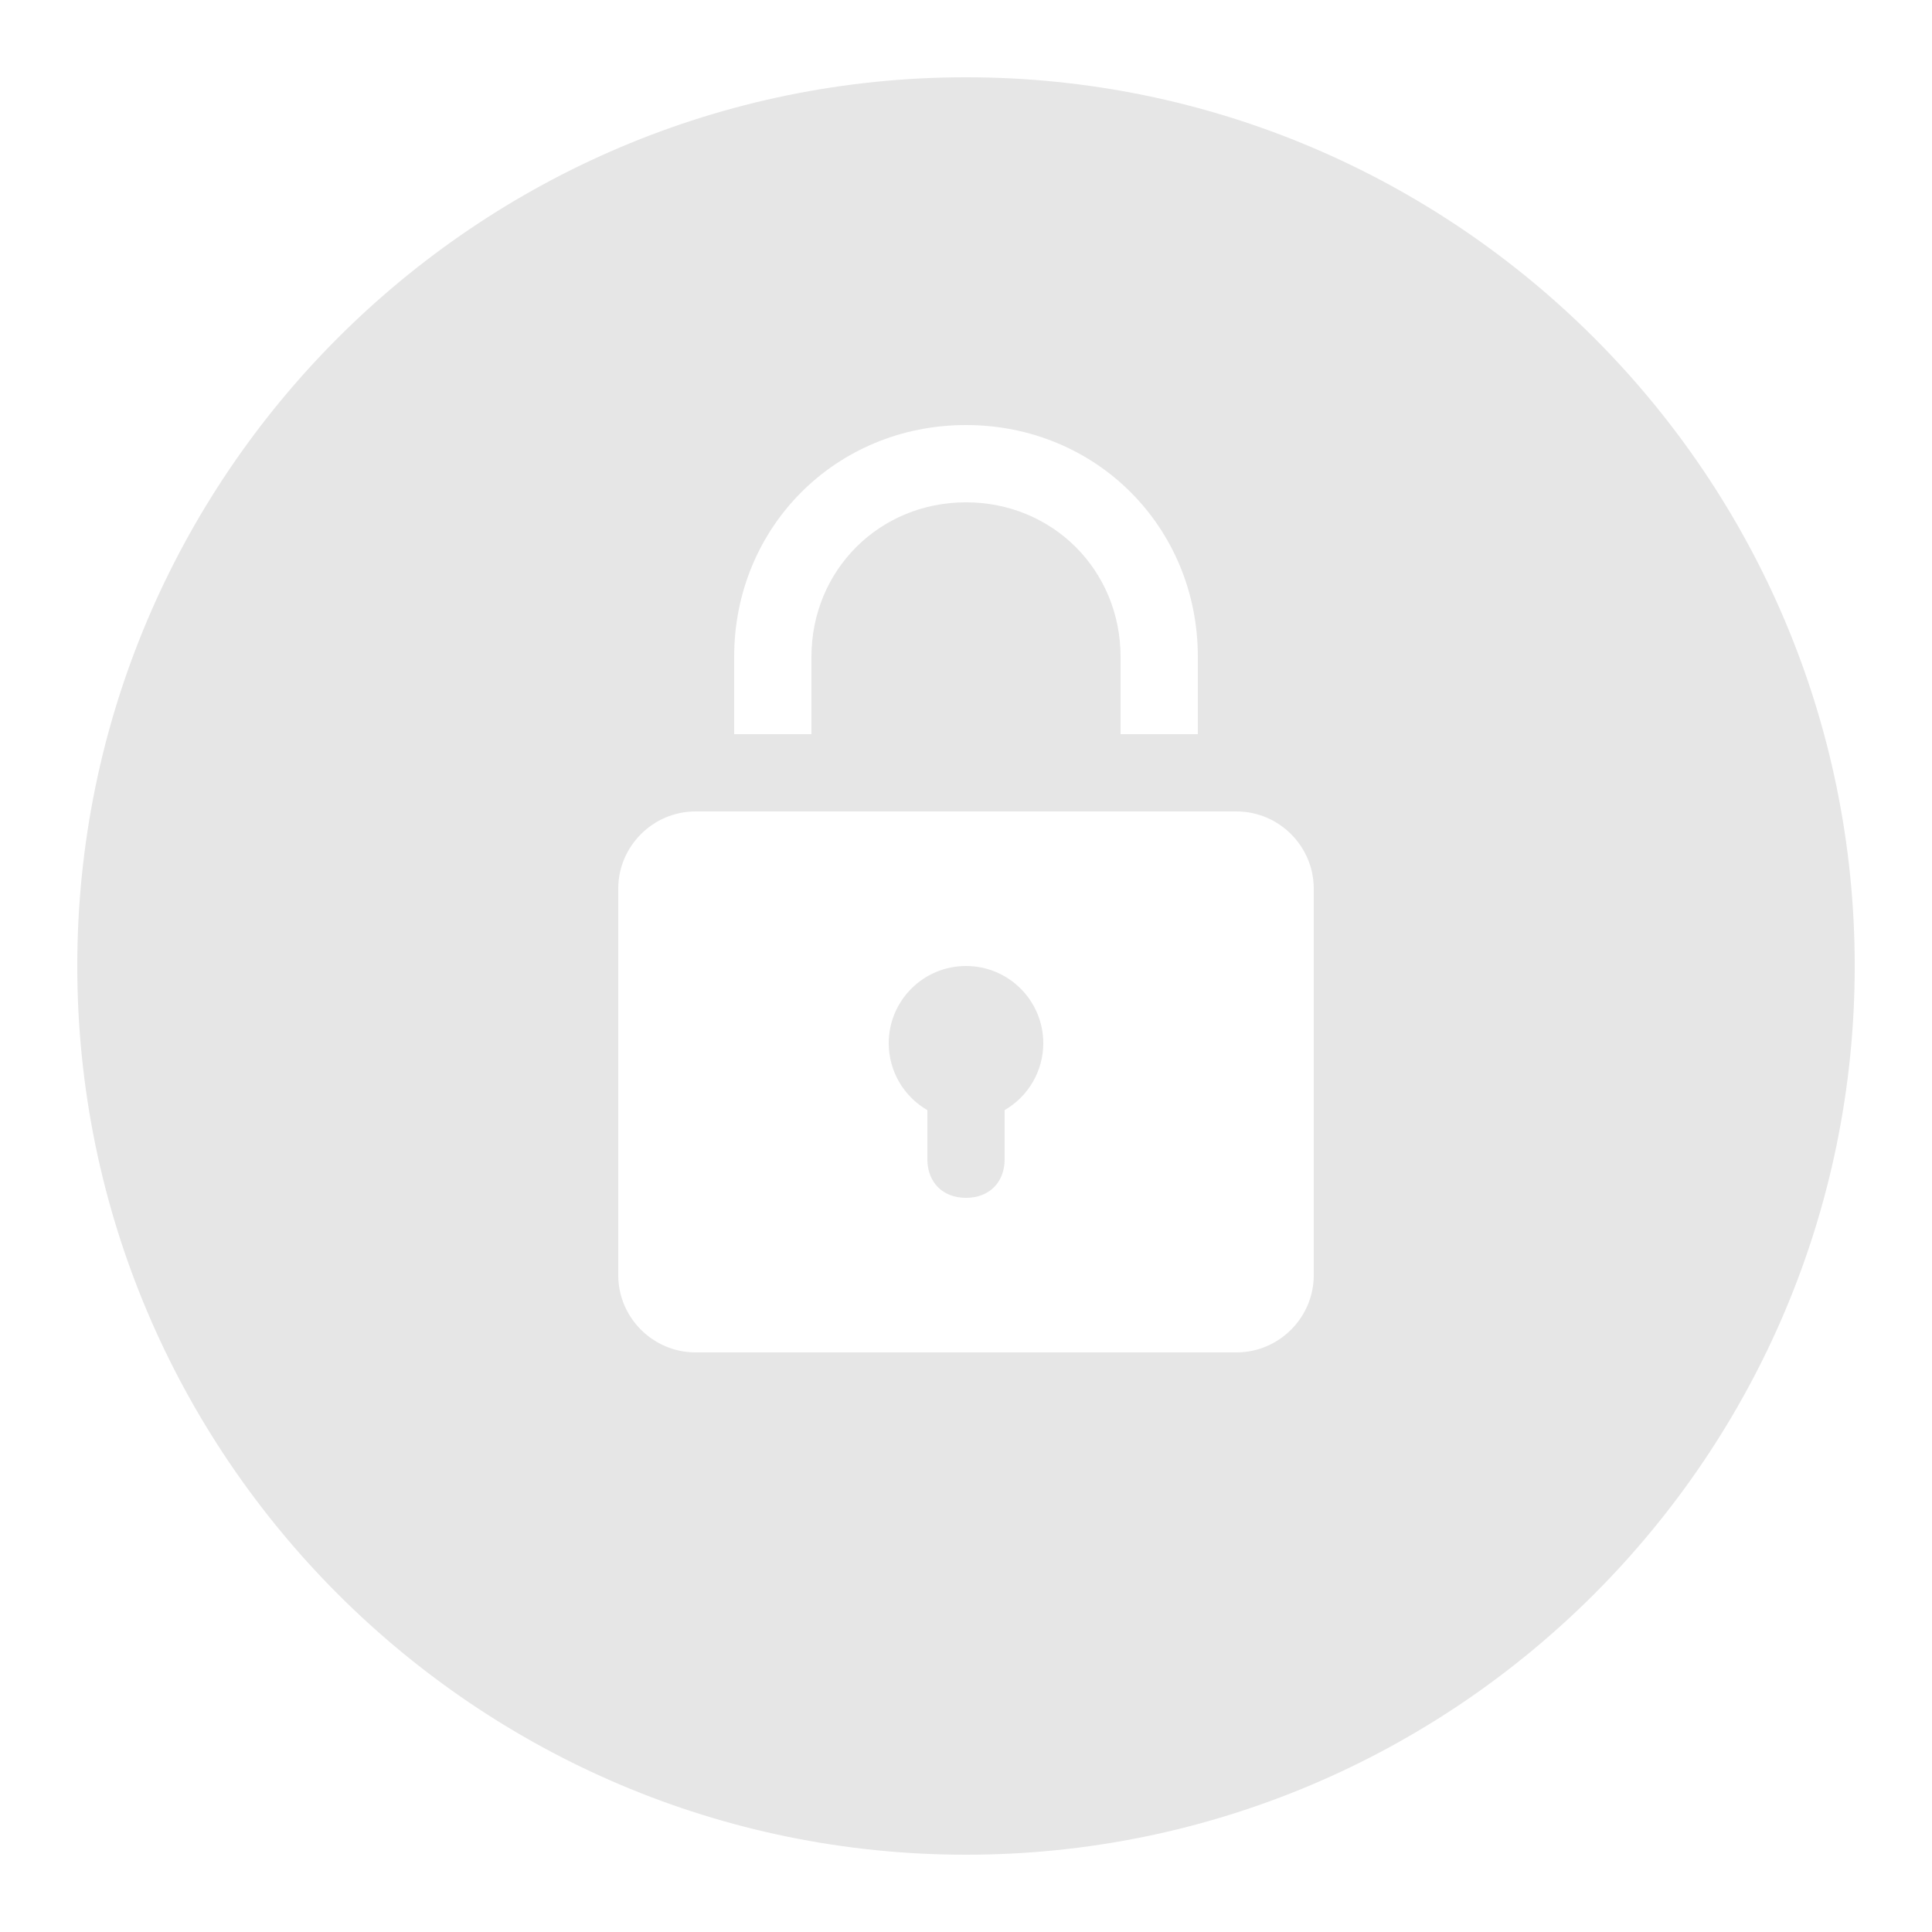
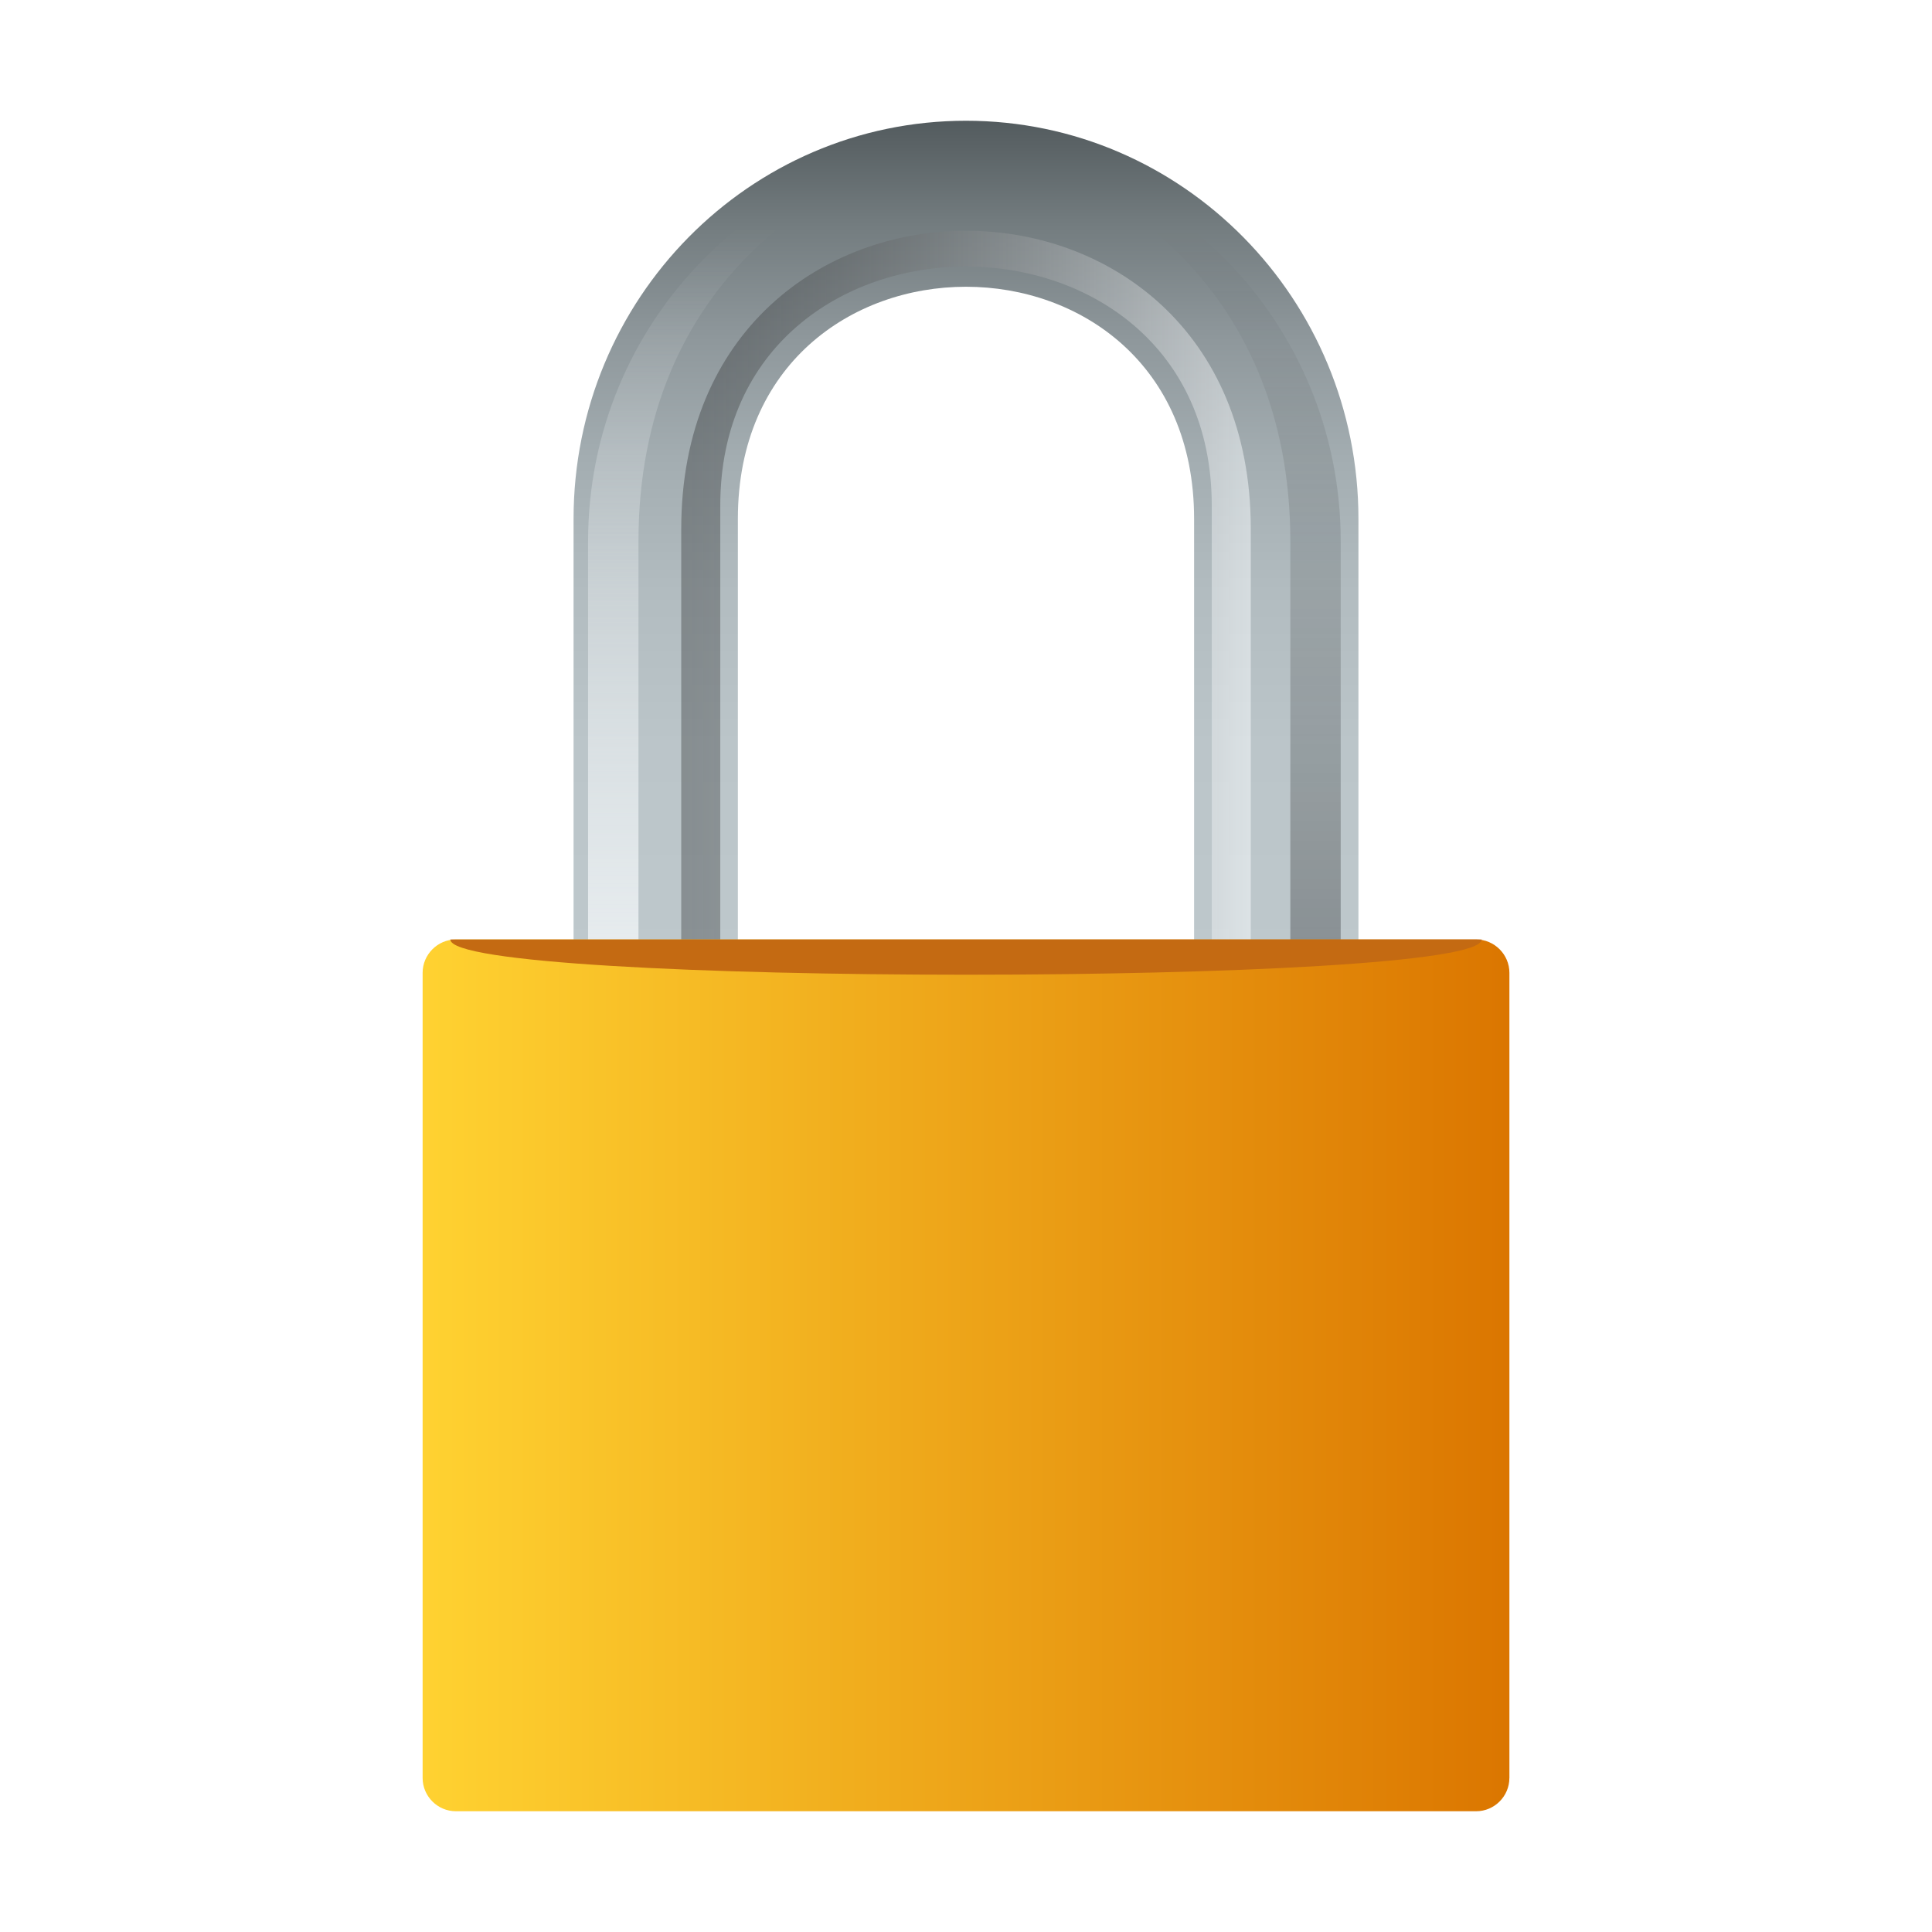
- <svg xmlns="http://www.w3.org/2000/svg" viewBox="0 0 50 50">
-   <path style="fill:#e6e6e6" d="M 25 2 C 12.318 2 2 12.318 2 25 C 2 37.682 12.318 48 25 48 C 37.682 48 48 37.682 48 25 C 48 12.318 37.682 2 25 2 z M 25 11 C 28.364 11 31 13.636 31 17 L 31 19 L 29 19 L 29 17 C 29 14.757 27.243 13 25 13 C 22.757 13 21 14.757 21 17 L 21 19 L 19 19 L 19 17 C 19 13.636 21.636 11 25 11 z M 18 21 L 19 21 L 21 21 L 29 21 L 31 21 L 32 21 C 33.1 21 34 21.9 34 23 L 34 33 C 34 34.1 33.1 35 32 35 L 18 35 C 16.9 35 16 34.1 16 33 L 16 23 C 16 21.9 16.9 21 18 21 z M 25 25 A 2 2 0 0 0 23 27 A 2 2 0 0 0 24 28.73 L 24 30 C 24 30.6 24.4 31 25 31 C 25.6 31 26 30.6 26 30 L 26 28.729 A 2 2 0 0 0 27 27 A 2 2 0 0 0 25 25 z" />
+ <svg xmlns="http://www.w3.org/2000/svg" version="1.1" id="Layer_1" x="0px" y="0px" width="64px" height="64px" viewBox="0 0 64 64" enable-background="new 0 0 64 64" xml:space="preserve">
+   <linearGradient id="SVGID_1_" gradientUnits="userSpaceOnUse" x1="32.001" y1="32" x2="32.001" y2="4">
+     <stop offset="0" style="stop-color:#BEC8CC" />
+     <stop offset="0.261" style="stop-color:#BBC5C9" />
+     <stop offset="0.443" style="stop-color:#B2BCC0" />
+     <stop offset="0.601" style="stop-color:#A3ADB1" />
+     <stop offset="0.745" style="stop-color:#8E979B" />
+     <stop offset="0.878" style="stop-color:#737C7F" />
+     <stop offset="1" style="stop-color:#535B5E" />
+   </linearGradient>
+   <path fill="url(#SVGID_1_)" d="M32,4c-7.181,0-13,5.904-13,13.188V32h5.443V17.188c0-10.252,15.113-10.252,15.113,0V32H45V17.188  C45,9.904,39.178,4,32,4z" />
+   <linearGradient id="SVGID_2_" gradientUnits="userSpaceOnUse" x1="25.981" y1="32" x2="25.981" y2="4.742">
+     <stop offset="0" style="stop-color:#FAFDFF;stop-opacity:0.7" />
+     <stop offset="0.897" style="stop-color:#FAFDFF;stop-opacity:0" />
+   </linearGradient>
+   <path fill="url(#SVGID_2_)" d="M32.481,4.742c-7.181,0-13,5.906-13,13.189V32h1.669V17.932C21.15,9.346,27.41,5.322,32.481,4.742z" />
+   <linearGradient id="SVGID_3_" gradientUnits="userSpaceOnUse" x1="-121.369" y1="32" x2="-121.369" y2="4.742" gradientTransform="matrix(-1 0 0 1 -83.4561 0)">
+     <stop offset="0" style="stop-color:#0B0C0D;stop-opacity:0.3" />
+     <stop offset="0.897" style="stop-color:#0B0C0D;stop-opacity:0" />
+   </linearGradient>
+   <path fill="url(#SVGID_3_)" d="M31.413,4.742c7.181,0,13,5.906,13,13.189V32h-1.669V17.932C42.744,9.346,36.484,5.322,31.413,4.742z  " />
+   <linearGradient id="SVGID_4_" gradientUnits="userSpaceOnUse" x1="22.566" y1="19.822" x2="41.434" y2="19.822">
+     <stop offset="0" style="stop-color:#0B0C0D;stop-opacity:0.3" />
+     <stop offset="0.099" style="stop-color:#242526;stop-opacity:0.32" />
+     <stop offset="0.727" style="stop-color:#BCBFC1;stop-opacity:0.445" />
+     <stop offset="1" style="stop-color:#FAFDFF;stop-opacity:0.5" />
+   </linearGradient>
+   <path fill="url(#SVGID_4_)" d="M41.434,32V17.523c0-13.172-18.867-13.172-18.867,0V32h1.293V16.748c0-10.557,16.281-10.557,16.281,0  V32H41.434z" />
+   <linearGradient id="SVGID_5_" gradientUnits="userSpaceOnUse" x1="14" y1="45.56" x2="50" y2="45.56">
+     <stop offset="0" style="stop-color:#FFD231" />
+     <stop offset="1" style="stop-color:#DB7600" />
+   </linearGradient>
+   <path fill="url(#SVGID_5_)" d="M50,58.898C50,59.504,49.504,60,48.898,60H15.102C14.496,60,14,59.504,14,58.898V32.225  c0-0.605,0.496-1.104,1.102-1.104h33.797c0.605,0,1.102,0.498,1.102,1.104V58.898z" />
+   <path fill="#C46A12" d="M49.082,31.121c0,1.557-34.164,1.557-34.164,0H49.082z" />
</svg>
